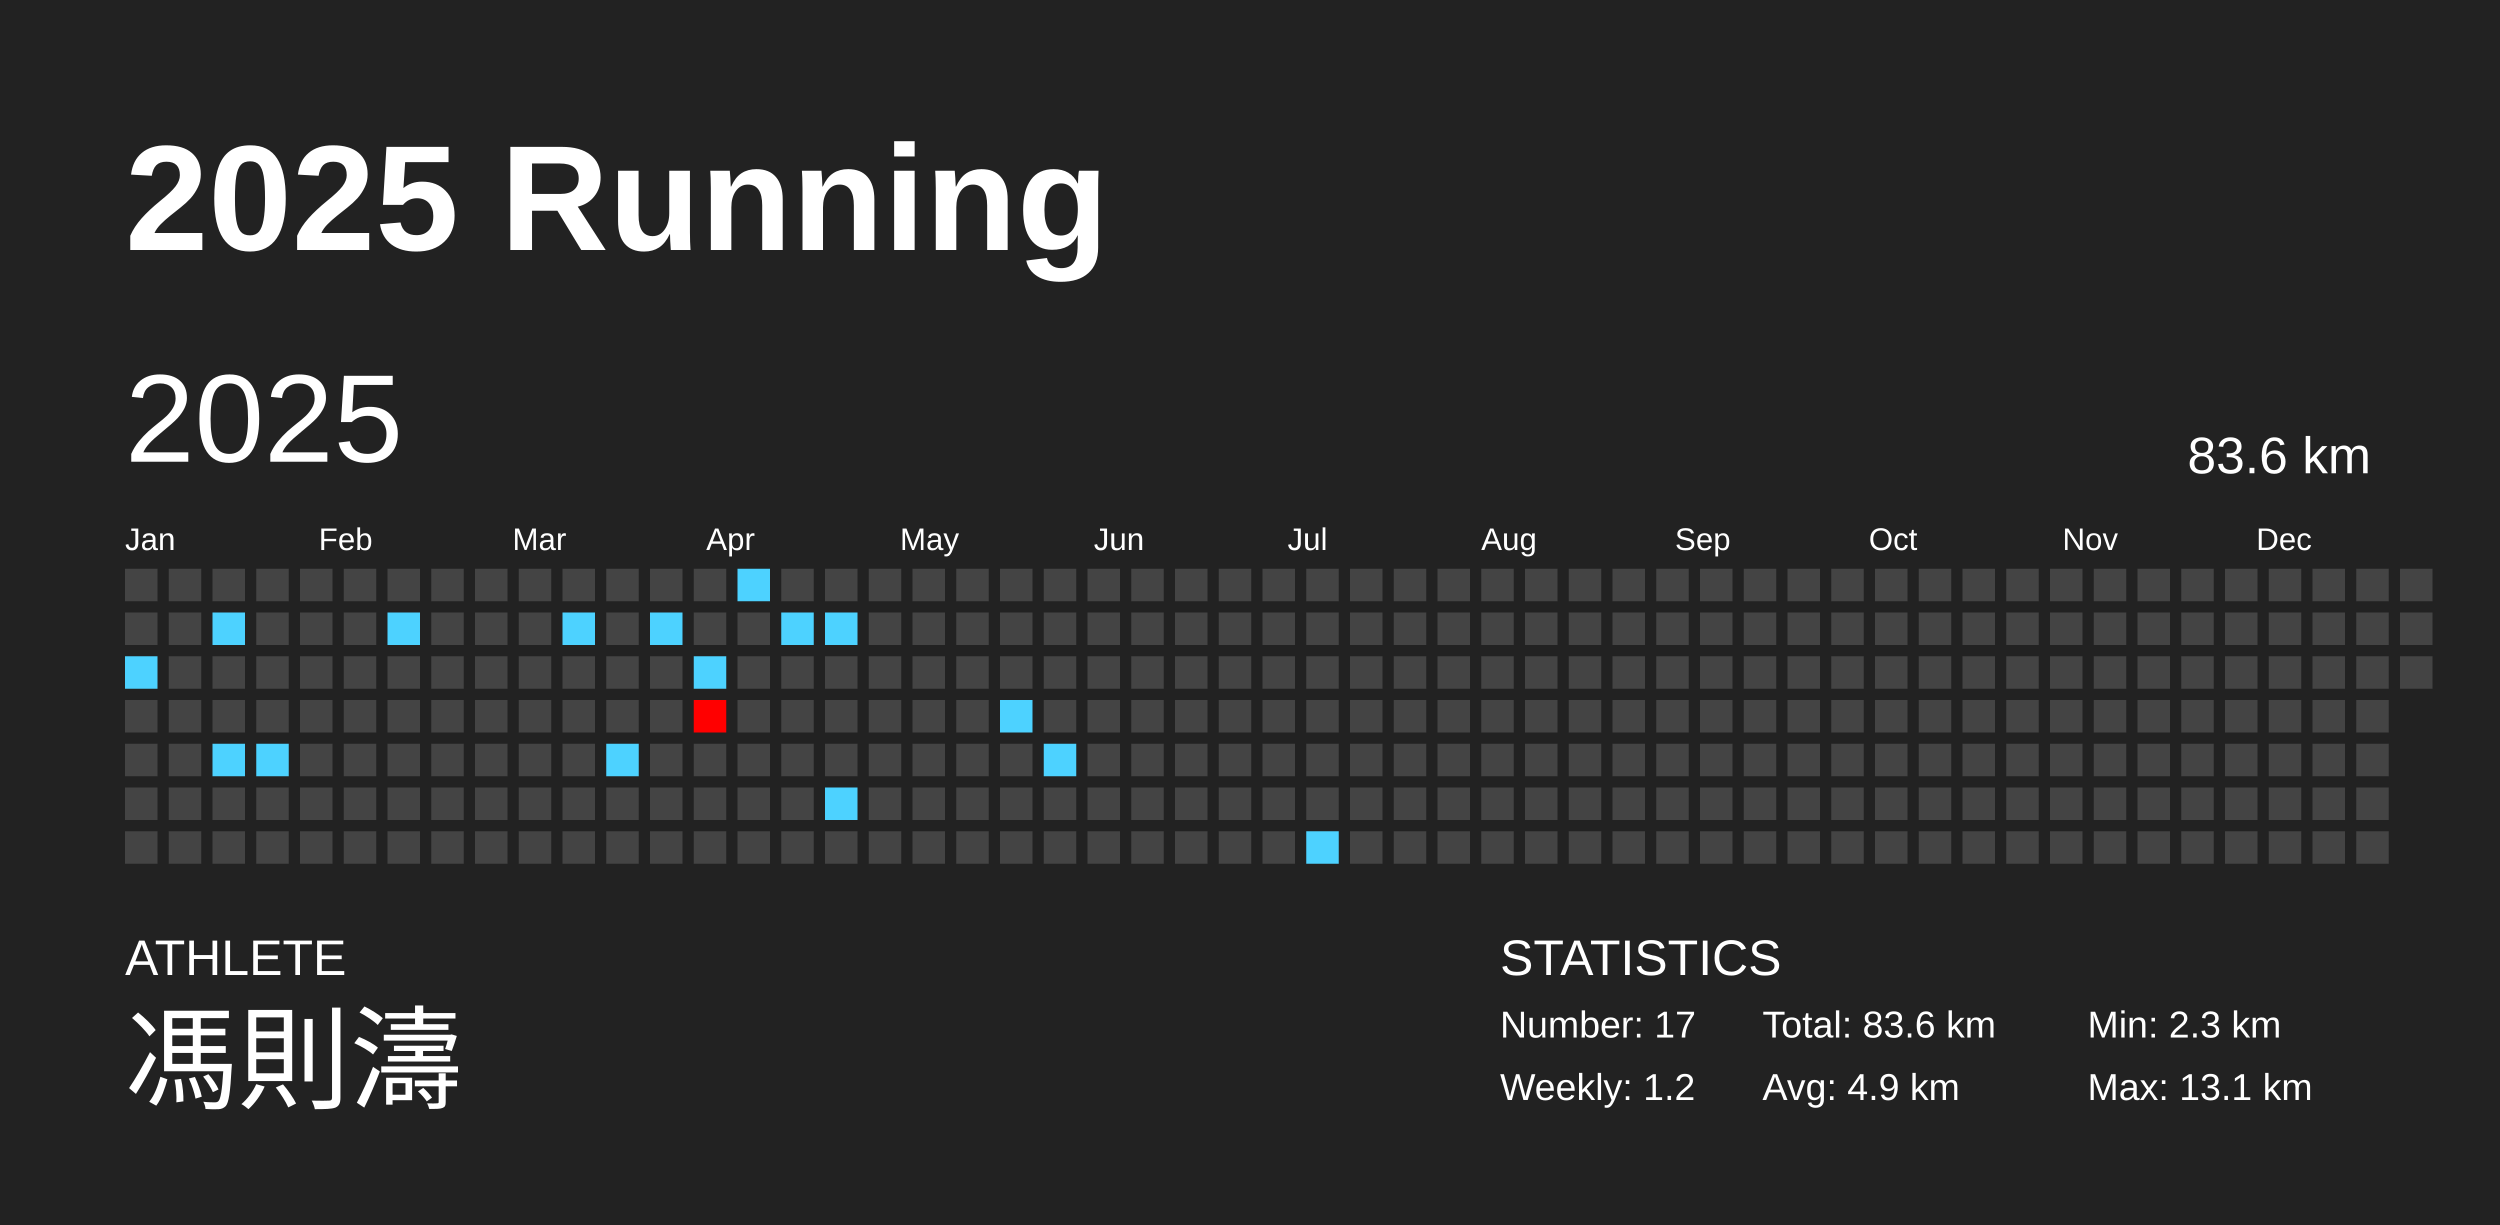
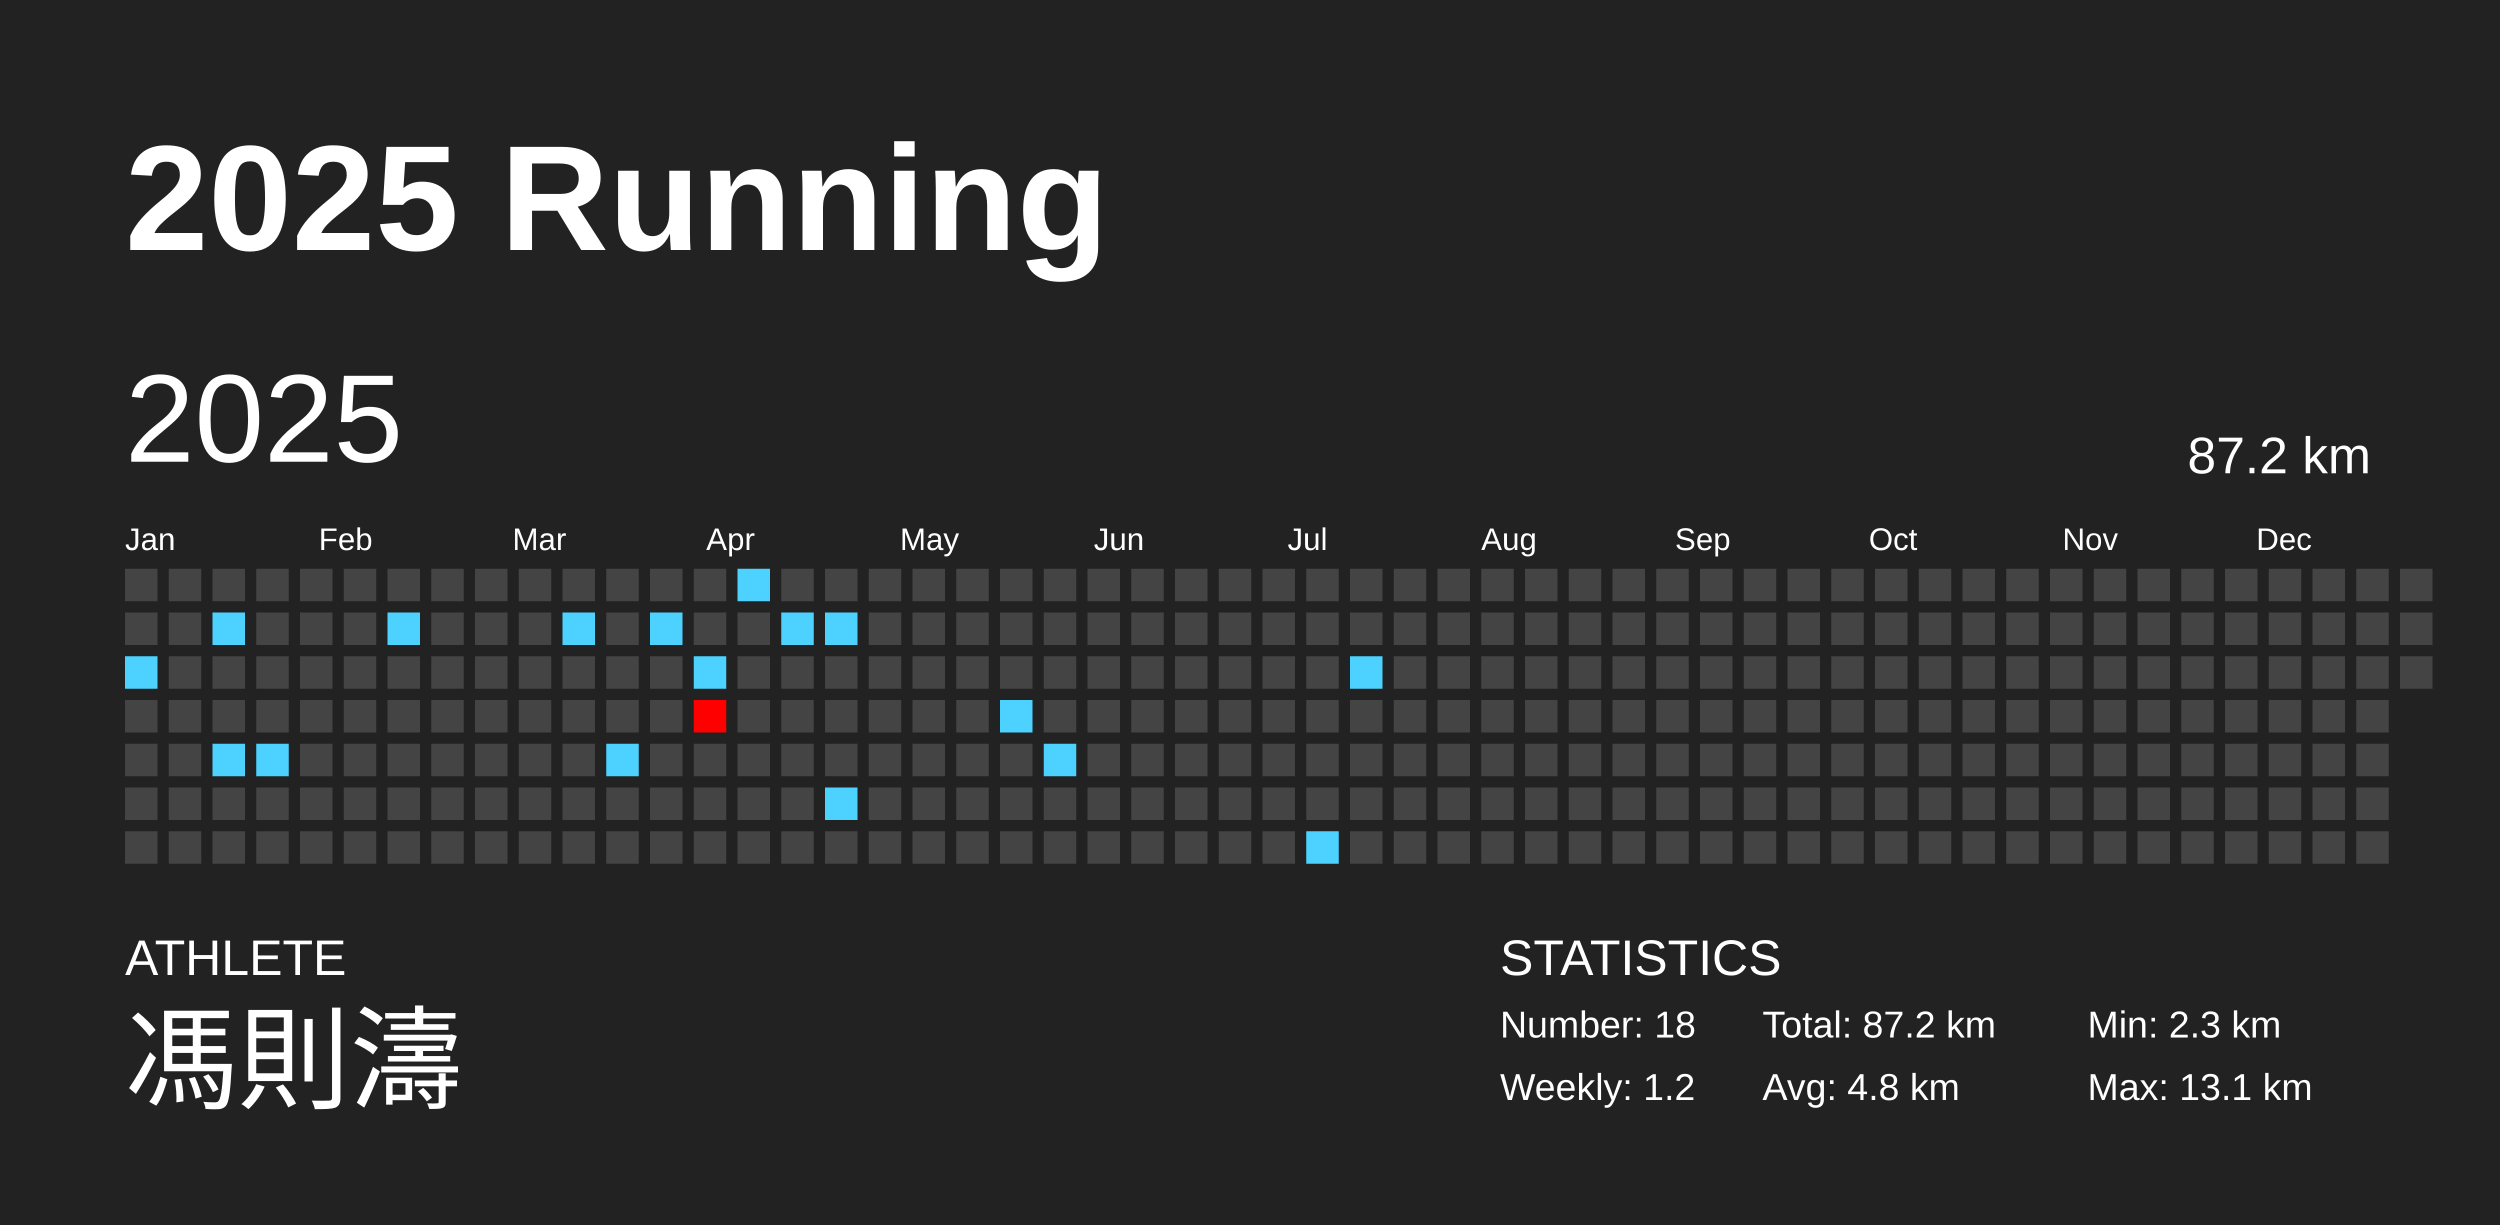
<svg xmlns="http://www.w3.org/2000/svg" baseProfile="full" height="98mm" version="1.1" viewBox="0,0,200,98" width="200mm">
  <defs />
  <rect fill="#222222" height="98" width="200" x="0" y="0" />
  <text fill="#FFFFFF" style="font-size:12px; font-family:Arial; font-weight:bold;" x="10" y="20">2025 Running</text>
  <text fill="#FFFFFF" style="font-size:4px; font-family:Arial" x="10" y="78">ATHLETE</text>
  <text fill="#FFFFFF" style="font-size:9px; font-family:Arial" x="10" y="88">馮則濤</text>
  <text fill="#FFFFFF" style="font-size:4px; font-family:Arial" x="120" y="78">STATISTICS</text>
-   <text fill="#FFFFFF" style="font-size:3px; font-family:Arial" x="120" y="83">Number: 17</text>
+   <text fill="#FFFFFF" style="font-size:3px; font-family:Arial" x="120" y="83">Number: 18</text>
  <text fill="#FFFFFF" style="font-size:3px; font-family:Arial" x="120" y="88">Weekly: 1.2</text>
-   <text fill="#FFFFFF" style="font-size:3px; font-family:Arial" x="141" y="83">Total: 83.6 km</text>
-   <text fill="#FFFFFF" style="font-size:3px; font-family:Arial" x="141" y="88">Avg: 4.9 km</text>
+   <text fill="#FFFFFF" style="font-size:3px; font-family:Arial" x="141" y="83">Total: 87.2 km</text>
+   <text fill="#FFFFFF" style="font-size:3px; font-family:Arial" x="141" y="88">Avg: 4.8 km</text>
  <text fill="#FFFFFF" style="font-size:3px; font-family:Arial" x="167" y="83">Min: 2.3 km</text>
  <text fill="#FFFFFF" style="font-size:3px; font-family:Arial" x="167" y="88">Max: 13.1 km</text>
  <text dominant-baseline="hanging" fill="#FFFFFF" style="font-size:10.0px; font-family:Arial;" x="10" y="30">2025</text>
-   <text dominant-baseline="hanging" fill="#FFFFFF" style="font-size:4.125px; font-family:Arial;" x="175" y="35">83.6 km</text>
+   <text dominant-baseline="hanging" fill="#FFFFFF" style="font-size:4.125px; font-family:Arial;" x="175" y="35">87.2 km</text>
  <text fill="#FFFFFF" style="font-size:2.5px; font-family:Arial" x="10.0" y="44">Jan</text>
  <text fill="#FFFFFF" style="font-size:2.5px; font-family:Arial" x="25.5" y="44">Feb</text>
  <text fill="#FFFFFF" style="font-size:2.5px; font-family:Arial" x="41.0" y="44">Mar</text>
  <text fill="#FFFFFF" style="font-size:2.5px; font-family:Arial" x="56.5" y="44">Apr</text>
  <text fill="#FFFFFF" style="font-size:2.5px; font-family:Arial" x="72.0" y="44">May</text>
  <text fill="#FFFFFF" style="font-size:2.5px; font-family:Arial" x="87.5" y="44">Jun</text>
  <text fill="#FFFFFF" style="font-size:2.5px; font-family:Arial" x="103.0" y="44">Jul</text>
  <text fill="#FFFFFF" style="font-size:2.5px; font-family:Arial" x="118.5" y="44">Aug</text>
  <text fill="#FFFFFF" style="font-size:2.5px; font-family:Arial" x="134.0" y="44">Sep</text>
  <text fill="#FFFFFF" style="font-size:2.5px; font-family:Arial" x="149.5" y="44">Oct</text>
  <text fill="#FFFFFF" style="font-size:2.5px; font-family:Arial" x="165.0" y="44">Nov</text>
  <text fill="#FFFFFF" style="font-size:2.5px; font-family:Arial" x="180.5" y="44">Dec</text>
  <rect fill="#444444" height="2.6" width="2.6" x="10.0" y="45.5" />
  <rect fill="#444444" height="2.6" width="2.6" x="10.0" y="49.0" />
  <rect fill="#4dd2ff" height="2.6" width="2.6" x="10.0" y="52.5" />
  <rect fill="#444444" height="2.6" width="2.6" x="10.0" y="56.0" />
  <rect fill="#444444" height="2.6" width="2.6" x="10.0" y="59.5" />
  <rect fill="#444444" height="2.6" width="2.6" x="10.0" y="63.0" />
  <rect fill="#444444" height="2.6" width="2.6" x="10.0" y="66.5" />
  <rect fill="#444444" height="2.6" width="2.6" x="13.5" y="45.5" />
  <rect fill="#444444" height="2.6" width="2.6" x="13.5" y="49.0" />
  <rect fill="#444444" height="2.6" width="2.6" x="13.5" y="52.5" />
  <rect fill="#444444" height="2.6" width="2.6" x="13.5" y="56.0" />
  <rect fill="#444444" height="2.6" width="2.6" x="13.5" y="59.5" />
  <rect fill="#444444" height="2.6" width="2.6" x="13.5" y="63.0" />
  <rect fill="#444444" height="2.6" width="2.6" x="13.5" y="66.5" />
  <rect fill="#444444" height="2.6" width="2.6" x="17.0" y="45.5" />
  <rect fill="#4dd2ff" height="2.6" width="2.6" x="17.0" y="49.0" />
  <rect fill="#444444" height="2.6" width="2.6" x="17.0" y="52.5" />
  <rect fill="#444444" height="2.6" width="2.6" x="17.0" y="56.0" />
  <rect fill="#4dd2ff" height="2.6" width="2.6" x="17.0" y="59.5" />
  <rect fill="#444444" height="2.6" width="2.6" x="17.0" y="63.0" />
  <rect fill="#444444" height="2.6" width="2.6" x="17.0" y="66.5" />
  <rect fill="#444444" height="2.6" width="2.6" x="20.5" y="45.5" />
  <rect fill="#444444" height="2.6" width="2.6" x="20.5" y="49.0" />
  <rect fill="#444444" height="2.6" width="2.6" x="20.5" y="52.5" />
  <rect fill="#444444" height="2.6" width="2.6" x="20.5" y="56.0" />
  <rect fill="#4dd2ff" height="2.6" width="2.6" x="20.5" y="59.5" />
  <rect fill="#444444" height="2.6" width="2.6" x="20.5" y="63.0" />
  <rect fill="#444444" height="2.6" width="2.6" x="20.5" y="66.5" />
  <rect fill="#444444" height="2.6" width="2.6" x="24.0" y="45.5" />
  <rect fill="#444444" height="2.6" width="2.6" x="24.0" y="49.0" />
  <rect fill="#444444" height="2.6" width="2.6" x="24.0" y="52.5" />
  <rect fill="#444444" height="2.6" width="2.6" x="24.0" y="56.0" />
  <rect fill="#444444" height="2.6" width="2.6" x="24.0" y="59.5" />
  <rect fill="#444444" height="2.6" width="2.6" x="24.0" y="63.0" />
  <rect fill="#444444" height="2.6" width="2.6" x="24.0" y="66.5" />
  <rect fill="#444444" height="2.6" width="2.6" x="27.5" y="45.5" />
  <rect fill="#444444" height="2.6" width="2.6" x="27.5" y="49.0" />
  <rect fill="#444444" height="2.6" width="2.6" x="27.5" y="52.5" />
  <rect fill="#444444" height="2.6" width="2.6" x="27.5" y="56.0" />
  <rect fill="#444444" height="2.6" width="2.6" x="27.5" y="59.5" />
  <rect fill="#444444" height="2.6" width="2.6" x="27.5" y="63.0" />
  <rect fill="#444444" height="2.6" width="2.6" x="27.5" y="66.5" />
  <rect fill="#444444" height="2.6" width="2.6" x="31.0" y="45.5" />
  <rect fill="#4dd2ff" height="2.6" width="2.6" x="31.0" y="49.0" />
  <rect fill="#444444" height="2.6" width="2.6" x="31.0" y="52.5" />
  <rect fill="#444444" height="2.6" width="2.6" x="31.0" y="56.0" />
  <rect fill="#444444" height="2.6" width="2.6" x="31.0" y="59.5" />
  <rect fill="#444444" height="2.6" width="2.6" x="31.0" y="63.0" />
  <rect fill="#444444" height="2.6" width="2.6" x="31.0" y="66.5" />
  <rect fill="#444444" height="2.6" width="2.6" x="34.5" y="45.5" />
  <rect fill="#444444" height="2.6" width="2.6" x="34.5" y="49.0" />
  <rect fill="#444444" height="2.6" width="2.6" x="34.5" y="52.5" />
  <rect fill="#444444" height="2.6" width="2.6" x="34.5" y="56.0" />
  <rect fill="#444444" height="2.6" width="2.6" x="34.5" y="59.5" />
  <rect fill="#444444" height="2.6" width="2.6" x="34.5" y="63.0" />
  <rect fill="#444444" height="2.6" width="2.6" x="34.5" y="66.5" />
  <rect fill="#444444" height="2.6" width="2.6" x="38.0" y="45.5" />
  <rect fill="#444444" height="2.6" width="2.6" x="38.0" y="49.0" />
  <rect fill="#444444" height="2.6" width="2.6" x="38.0" y="52.5" />
  <rect fill="#444444" height="2.6" width="2.6" x="38.0" y="56.0" />
  <rect fill="#444444" height="2.6" width="2.6" x="38.0" y="59.5" />
  <rect fill="#444444" height="2.6" width="2.6" x="38.0" y="63.0" />
  <rect fill="#444444" height="2.6" width="2.6" x="38.0" y="66.5" />
  <rect fill="#444444" height="2.6" width="2.6" x="41.5" y="45.5" />
  <rect fill="#444444" height="2.6" width="2.6" x="41.5" y="49.0" />
  <rect fill="#444444" height="2.6" width="2.6" x="41.5" y="52.5" />
  <rect fill="#444444" height="2.6" width="2.6" x="41.5" y="56.0" />
  <rect fill="#444444" height="2.6" width="2.6" x="41.5" y="59.5" />
  <rect fill="#444444" height="2.6" width="2.6" x="41.5" y="63.0" />
  <rect fill="#444444" height="2.6" width="2.6" x="41.5" y="66.5" />
  <rect fill="#444444" height="2.6" width="2.6" x="45.0" y="45.5" />
  <rect fill="#4dd2ff" height="2.6" width="2.6" x="45.0" y="49.0" />
  <rect fill="#444444" height="2.6" width="2.6" x="45.0" y="52.5" />
  <rect fill="#444444" height="2.6" width="2.6" x="45.0" y="56.0" />
  <rect fill="#444444" height="2.6" width="2.6" x="45.0" y="59.5" />
  <rect fill="#444444" height="2.6" width="2.6" x="45.0" y="63.0" />
  <rect fill="#444444" height="2.6" width="2.6" x="45.0" y="66.5" />
  <rect fill="#444444" height="2.6" width="2.6" x="48.5" y="45.5" />
  <rect fill="#444444" height="2.6" width="2.6" x="48.5" y="49.0" />
  <rect fill="#444444" height="2.6" width="2.6" x="48.5" y="52.5" />
  <rect fill="#444444" height="2.6" width="2.6" x="48.5" y="56.0" />
  <rect fill="#4dd2ff" height="2.6" width="2.6" x="48.5" y="59.5" />
  <rect fill="#444444" height="2.6" width="2.6" x="48.5" y="63.0" />
  <rect fill="#444444" height="2.6" width="2.6" x="48.5" y="66.5" />
  <rect fill="#444444" height="2.6" width="2.6" x="52.0" y="45.5" />
  <rect fill="#4dd2ff" height="2.6" width="2.6" x="52.0" y="49.0" />
  <rect fill="#444444" height="2.6" width="2.6" x="52.0" y="52.5" />
  <rect fill="#444444" height="2.6" width="2.6" x="52.0" y="56.0" />
  <rect fill="#444444" height="2.6" width="2.6" x="52.0" y="59.5" />
  <rect fill="#444444" height="2.6" width="2.6" x="52.0" y="63.0" />
  <rect fill="#444444" height="2.6" width="2.6" x="52.0" y="66.5" />
  <rect fill="#444444" height="2.6" width="2.6" x="55.5" y="45.5" />
  <rect fill="#444444" height="2.6" width="2.6" x="55.5" y="49.0" />
  <rect fill="#4dd2ff" height="2.6" width="2.6" x="55.5" y="52.5" />
  <rect fill="#ff0000" height="2.6" width="2.6" x="55.5" y="56.0" />
  <rect fill="#444444" height="2.6" width="2.6" x="55.5" y="59.5" />
  <rect fill="#444444" height="2.6" width="2.6" x="55.5" y="63.0" />
  <rect fill="#444444" height="2.6" width="2.6" x="55.5" y="66.5" />
  <rect fill="#4dd2ff" height="2.6" width="2.6" x="59.0" y="45.5" />
  <rect fill="#444444" height="2.6" width="2.6" x="59.0" y="49.0" />
  <rect fill="#444444" height="2.6" width="2.6" x="59.0" y="52.5" />
  <rect fill="#444444" height="2.6" width="2.6" x="59.0" y="56.0" />
  <rect fill="#444444" height="2.6" width="2.6" x="59.0" y="59.5" />
  <rect fill="#444444" height="2.6" width="2.6" x="59.0" y="63.0" />
  <rect fill="#444444" height="2.6" width="2.6" x="59.0" y="66.5" />
  <rect fill="#444444" height="2.6" width="2.6" x="62.5" y="45.5" />
  <rect fill="#4dd2ff" height="2.6" width="2.6" x="62.5" y="49.0" />
  <rect fill="#444444" height="2.6" width="2.6" x="62.5" y="52.5" />
  <rect fill="#444444" height="2.6" width="2.6" x="62.5" y="56.0" />
  <rect fill="#444444" height="2.6" width="2.6" x="62.5" y="59.5" />
  <rect fill="#444444" height="2.6" width="2.6" x="62.5" y="63.0" />
  <rect fill="#444444" height="2.6" width="2.6" x="62.5" y="66.5" />
  <rect fill="#444444" height="2.6" width="2.6" x="66.0" y="45.5" />
  <rect fill="#4dd2ff" height="2.6" width="2.6" x="66.0" y="49.0" />
  <rect fill="#444444" height="2.6" width="2.6" x="66.0" y="52.5" />
  <rect fill="#444444" height="2.6" width="2.6" x="66.0" y="56.0" />
  <rect fill="#444444" height="2.6" width="2.6" x="66.0" y="59.5" />
  <rect fill="#4dd2ff" height="2.6" width="2.6" x="66.0" y="63.0" />
  <rect fill="#444444" height="2.6" width="2.6" x="66.0" y="66.5" />
  <rect fill="#444444" height="2.6" width="2.6" x="69.5" y="45.5" />
  <rect fill="#444444" height="2.6" width="2.6" x="69.5" y="49.0" />
  <rect fill="#444444" height="2.6" width="2.6" x="69.5" y="52.5" />
  <rect fill="#444444" height="2.6" width="2.6" x="69.5" y="56.0" />
  <rect fill="#444444" height="2.6" width="2.6" x="69.5" y="59.5" />
  <rect fill="#444444" height="2.6" width="2.6" x="69.5" y="63.0" />
  <rect fill="#444444" height="2.6" width="2.6" x="69.5" y="66.5" />
  <rect fill="#444444" height="2.6" width="2.6" x="73.0" y="45.5" />
  <rect fill="#444444" height="2.6" width="2.6" x="73.0" y="49.0" />
  <rect fill="#444444" height="2.6" width="2.6" x="73.0" y="52.5" />
  <rect fill="#444444" height="2.6" width="2.6" x="73.0" y="56.0" />
  <rect fill="#444444" height="2.6" width="2.6" x="73.0" y="59.5" />
  <rect fill="#444444" height="2.6" width="2.6" x="73.0" y="63.0" />
  <rect fill="#444444" height="2.6" width="2.6" x="73.0" y="66.5" />
  <rect fill="#444444" height="2.6" width="2.6" x="76.5" y="45.5" />
  <rect fill="#444444" height="2.6" width="2.6" x="76.5" y="49.0" />
  <rect fill="#444444" height="2.6" width="2.6" x="76.5" y="52.5" />
  <rect fill="#444444" height="2.6" width="2.6" x="76.5" y="56.0" />
  <rect fill="#444444" height="2.6" width="2.6" x="76.5" y="59.5" />
  <rect fill="#444444" height="2.6" width="2.6" x="76.5" y="63.0" />
  <rect fill="#444444" height="2.6" width="2.6" x="76.5" y="66.5" />
  <rect fill="#444444" height="2.6" width="2.6" x="80.0" y="45.5" />
  <rect fill="#444444" height="2.6" width="2.6" x="80.0" y="49.0" />
  <rect fill="#444444" height="2.6" width="2.6" x="80.0" y="52.5" />
  <rect fill="#4dd2ff" height="2.6" width="2.6" x="80.0" y="56.0" />
  <rect fill="#444444" height="2.6" width="2.6" x="80.0" y="59.5" />
  <rect fill="#444444" height="2.6" width="2.6" x="80.0" y="63.0" />
  <rect fill="#444444" height="2.6" width="2.6" x="80.0" y="66.5" />
  <rect fill="#444444" height="2.6" width="2.6" x="83.5" y="45.5" />
  <rect fill="#444444" height="2.6" width="2.6" x="83.5" y="49.0" />
  <rect fill="#444444" height="2.6" width="2.6" x="83.5" y="52.5" />
  <rect fill="#444444" height="2.6" width="2.6" x="83.5" y="56.0" />
  <rect fill="#4dd2ff" height="2.6" width="2.6" x="83.5" y="59.5" />
  <rect fill="#444444" height="2.6" width="2.6" x="83.5" y="63.0" />
  <rect fill="#444444" height="2.6" width="2.6" x="83.5" y="66.5" />
  <rect fill="#444444" height="2.6" width="2.6" x="87.0" y="45.5" />
  <rect fill="#444444" height="2.6" width="2.6" x="87.0" y="49.0" />
  <rect fill="#444444" height="2.6" width="2.6" x="87.0" y="52.5" />
  <rect fill="#444444" height="2.6" width="2.6" x="87.0" y="56.0" />
  <rect fill="#444444" height="2.6" width="2.6" x="87.0" y="59.5" />
  <rect fill="#444444" height="2.6" width="2.6" x="87.0" y="63.0" />
  <rect fill="#444444" height="2.6" width="2.6" x="87.0" y="66.5" />
  <rect fill="#444444" height="2.6" width="2.6" x="90.5" y="45.5" />
  <rect fill="#444444" height="2.6" width="2.6" x="90.5" y="49.0" />
  <rect fill="#444444" height="2.6" width="2.6" x="90.5" y="52.5" />
  <rect fill="#444444" height="2.6" width="2.6" x="90.5" y="56.0" />
  <rect fill="#444444" height="2.6" width="2.6" x="90.5" y="59.5" />
  <rect fill="#444444" height="2.6" width="2.6" x="90.5" y="63.0" />
  <rect fill="#444444" height="2.6" width="2.6" x="90.5" y="66.5" />
  <rect fill="#444444" height="2.6" width="2.6" x="94.0" y="45.5" />
  <rect fill="#444444" height="2.6" width="2.6" x="94.0" y="49.0" />
  <rect fill="#444444" height="2.6" width="2.6" x="94.0" y="52.5" />
  <rect fill="#444444" height="2.6" width="2.6" x="94.0" y="56.0" />
  <rect fill="#444444" height="2.6" width="2.6" x="94.0" y="59.5" />
  <rect fill="#444444" height="2.6" width="2.6" x="94.0" y="63.0" />
  <rect fill="#444444" height="2.6" width="2.6" x="94.0" y="66.5" />
  <rect fill="#444444" height="2.6" width="2.6" x="97.5" y="45.5" />
  <rect fill="#444444" height="2.6" width="2.6" x="97.5" y="49.0" />
  <rect fill="#444444" height="2.6" width="2.6" x="97.5" y="52.5" />
  <rect fill="#444444" height="2.6" width="2.6" x="97.5" y="56.0" />
  <rect fill="#444444" height="2.6" width="2.6" x="97.5" y="59.5" />
  <rect fill="#444444" height="2.6" width="2.6" x="97.5" y="63.0" />
  <rect fill="#444444" height="2.6" width="2.6" x="97.5" y="66.5" />
  <rect fill="#444444" height="2.6" width="2.6" x="101.0" y="45.5" />
  <rect fill="#444444" height="2.6" width="2.6" x="101.0" y="49.0" />
  <rect fill="#444444" height="2.6" width="2.6" x="101.0" y="52.5" />
  <rect fill="#444444" height="2.6" width="2.6" x="101.0" y="56.0" />
  <rect fill="#444444" height="2.6" width="2.6" x="101.0" y="59.5" />
  <rect fill="#444444" height="2.6" width="2.6" x="101.0" y="63.0" />
  <rect fill="#444444" height="2.6" width="2.6" x="101.0" y="66.5" />
  <rect fill="#444444" height="2.6" width="2.6" x="104.5" y="45.5" />
  <rect fill="#444444" height="2.6" width="2.6" x="104.5" y="49.0" />
  <rect fill="#444444" height="2.6" width="2.6" x="104.5" y="52.5" />
  <rect fill="#444444" height="2.6" width="2.6" x="104.5" y="56.0" />
  <rect fill="#444444" height="2.6" width="2.6" x="104.5" y="59.5" />
  <rect fill="#444444" height="2.6" width="2.6" x="104.5" y="63.0" />
  <rect fill="#4dd2ff" height="2.6" width="2.6" x="104.5" y="66.5" />
  <rect fill="#444444" height="2.6" width="2.6" x="108.0" y="45.5" />
  <rect fill="#444444" height="2.6" width="2.6" x="108.0" y="49.0" />
-   <rect fill="#444444" height="2.6" width="2.6" x="108.0" y="52.5" />
+   <rect fill="#4dd2ff" height="2.6" width="2.6" x="108.0" y="52.5" />
  <rect fill="#444444" height="2.6" width="2.6" x="108.0" y="56.0" />
  <rect fill="#444444" height="2.6" width="2.6" x="108.0" y="59.5" />
  <rect fill="#444444" height="2.6" width="2.6" x="108.0" y="63.0" />
  <rect fill="#444444" height="2.6" width="2.6" x="108.0" y="66.5" />
  <rect fill="#444444" height="2.6" width="2.6" x="111.5" y="45.5" />
  <rect fill="#444444" height="2.6" width="2.6" x="111.5" y="49.0" />
  <rect fill="#444444" height="2.6" width="2.6" x="111.5" y="52.5" />
  <rect fill="#444444" height="2.6" width="2.6" x="111.5" y="56.0" />
  <rect fill="#444444" height="2.6" width="2.6" x="111.5" y="59.5" />
  <rect fill="#444444" height="2.6" width="2.6" x="111.5" y="63.0" />
  <rect fill="#444444" height="2.6" width="2.6" x="111.5" y="66.5" />
  <rect fill="#444444" height="2.6" width="2.6" x="115.0" y="45.5" />
  <rect fill="#444444" height="2.6" width="2.6" x="115.0" y="49.0" />
  <rect fill="#444444" height="2.6" width="2.6" x="115.0" y="52.5" />
  <rect fill="#444444" height="2.6" width="2.6" x="115.0" y="56.0" />
  <rect fill="#444444" height="2.6" width="2.6" x="115.0" y="59.5" />
  <rect fill="#444444" height="2.6" width="2.6" x="115.0" y="63.0" />
  <rect fill="#444444" height="2.6" width="2.6" x="115.0" y="66.5" />
  <rect fill="#444444" height="2.6" width="2.6" x="118.5" y="45.5" />
  <rect fill="#444444" height="2.6" width="2.6" x="118.5" y="49.0" />
  <rect fill="#444444" height="2.6" width="2.6" x="118.5" y="52.5" />
  <rect fill="#444444" height="2.6" width="2.6" x="118.5" y="56.0" />
  <rect fill="#444444" height="2.6" width="2.6" x="118.5" y="59.5" />
  <rect fill="#444444" height="2.6" width="2.6" x="118.5" y="63.0" />
  <rect fill="#444444" height="2.6" width="2.6" x="118.5" y="66.5" />
  <rect fill="#444444" height="2.6" width="2.6" x="122.0" y="45.5" />
  <rect fill="#444444" height="2.6" width="2.6" x="122.0" y="49.0" />
  <rect fill="#444444" height="2.6" width="2.6" x="122.0" y="52.5" />
  <rect fill="#444444" height="2.6" width="2.6" x="122.0" y="56.0" />
  <rect fill="#444444" height="2.6" width="2.6" x="122.0" y="59.5" />
  <rect fill="#444444" height="2.6" width="2.6" x="122.0" y="63.0" />
  <rect fill="#444444" height="2.6" width="2.6" x="122.0" y="66.5" />
  <rect fill="#444444" height="2.6" width="2.6" x="125.5" y="45.5" />
  <rect fill="#444444" height="2.6" width="2.6" x="125.5" y="49.0" />
  <rect fill="#444444" height="2.6" width="2.6" x="125.5" y="52.5" />
  <rect fill="#444444" height="2.6" width="2.6" x="125.5" y="56.0" />
  <rect fill="#444444" height="2.6" width="2.6" x="125.5" y="59.5" />
  <rect fill="#444444" height="2.6" width="2.6" x="125.5" y="63.0" />
  <rect fill="#444444" height="2.6" width="2.6" x="125.5" y="66.5" />
  <rect fill="#444444" height="2.6" width="2.6" x="129.0" y="45.5" />
  <rect fill="#444444" height="2.6" width="2.6" x="129.0" y="49.0" />
  <rect fill="#444444" height="2.6" width="2.6" x="129.0" y="52.5" />
  <rect fill="#444444" height="2.6" width="2.6" x="129.0" y="56.0" />
  <rect fill="#444444" height="2.6" width="2.6" x="129.0" y="59.5" />
  <rect fill="#444444" height="2.6" width="2.6" x="129.0" y="63.0" />
  <rect fill="#444444" height="2.6" width="2.6" x="129.0" y="66.5" />
  <rect fill="#444444" height="2.6" width="2.6" x="132.5" y="45.5" />
  <rect fill="#444444" height="2.6" width="2.6" x="132.5" y="49.0" />
  <rect fill="#444444" height="2.6" width="2.6" x="132.5" y="52.5" />
  <rect fill="#444444" height="2.6" width="2.6" x="132.5" y="56.0" />
  <rect fill="#444444" height="2.6" width="2.6" x="132.5" y="59.5" />
  <rect fill="#444444" height="2.6" width="2.6" x="132.5" y="63.0" />
  <rect fill="#444444" height="2.6" width="2.6" x="132.5" y="66.5" />
  <rect fill="#444444" height="2.6" width="2.6" x="136.0" y="45.5" />
  <rect fill="#444444" height="2.6" width="2.6" x="136.0" y="49.0" />
  <rect fill="#444444" height="2.6" width="2.6" x="136.0" y="52.5" />
  <rect fill="#444444" height="2.6" width="2.6" x="136.0" y="56.0" />
  <rect fill="#444444" height="2.6" width="2.6" x="136.0" y="59.5" />
  <rect fill="#444444" height="2.6" width="2.6" x="136.0" y="63.0" />
  <rect fill="#444444" height="2.6" width="2.6" x="136.0" y="66.5" />
  <rect fill="#444444" height="2.6" width="2.6" x="139.5" y="45.5" />
  <rect fill="#444444" height="2.6" width="2.6" x="139.5" y="49.0" />
  <rect fill="#444444" height="2.6" width="2.6" x="139.5" y="52.5" />
  <rect fill="#444444" height="2.6" width="2.6" x="139.5" y="56.0" />
  <rect fill="#444444" height="2.6" width="2.6" x="139.5" y="59.5" />
  <rect fill="#444444" height="2.6" width="2.6" x="139.5" y="63.0" />
  <rect fill="#444444" height="2.6" width="2.6" x="139.5" y="66.5" />
  <rect fill="#444444" height="2.6" width="2.6" x="143.0" y="45.5" />
  <rect fill="#444444" height="2.6" width="2.6" x="143.0" y="49.0" />
  <rect fill="#444444" height="2.6" width="2.6" x="143.0" y="52.5" />
  <rect fill="#444444" height="2.6" width="2.6" x="143.0" y="56.0" />
  <rect fill="#444444" height="2.6" width="2.6" x="143.0" y="59.5" />
  <rect fill="#444444" height="2.6" width="2.6" x="143.0" y="63.0" />
  <rect fill="#444444" height="2.6" width="2.6" x="143.0" y="66.5" />
  <rect fill="#444444" height="2.6" width="2.6" x="146.5" y="45.5" />
  <rect fill="#444444" height="2.6" width="2.6" x="146.5" y="49.0" />
  <rect fill="#444444" height="2.6" width="2.6" x="146.5" y="52.5" />
  <rect fill="#444444" height="2.6" width="2.6" x="146.5" y="56.0" />
  <rect fill="#444444" height="2.6" width="2.6" x="146.5" y="59.5" />
  <rect fill="#444444" height="2.6" width="2.6" x="146.5" y="63.0" />
  <rect fill="#444444" height="2.6" width="2.6" x="146.5" y="66.5" />
  <rect fill="#444444" height="2.6" width="2.6" x="150.0" y="45.5" />
  <rect fill="#444444" height="2.6" width="2.6" x="150.0" y="49.0" />
  <rect fill="#444444" height="2.6" width="2.6" x="150.0" y="52.5" />
  <rect fill="#444444" height="2.6" width="2.6" x="150.0" y="56.0" />
  <rect fill="#444444" height="2.6" width="2.6" x="150.0" y="59.5" />
  <rect fill="#444444" height="2.6" width="2.6" x="150.0" y="63.0" />
  <rect fill="#444444" height="2.6" width="2.6" x="150.0" y="66.5" />
  <rect fill="#444444" height="2.6" width="2.6" x="153.5" y="45.5" />
  <rect fill="#444444" height="2.6" width="2.6" x="153.5" y="49.0" />
  <rect fill="#444444" height="2.6" width="2.6" x="153.5" y="52.5" />
  <rect fill="#444444" height="2.6" width="2.6" x="153.5" y="56.0" />
  <rect fill="#444444" height="2.6" width="2.6" x="153.5" y="59.5" />
  <rect fill="#444444" height="2.6" width="2.6" x="153.5" y="63.0" />
  <rect fill="#444444" height="2.6" width="2.6" x="153.5" y="66.5" />
  <rect fill="#444444" height="2.6" width="2.6" x="157.0" y="45.5" />
  <rect fill="#444444" height="2.6" width="2.6" x="157.0" y="49.0" />
  <rect fill="#444444" height="2.6" width="2.6" x="157.0" y="52.5" />
  <rect fill="#444444" height="2.6" width="2.6" x="157.0" y="56.0" />
  <rect fill="#444444" height="2.6" width="2.6" x="157.0" y="59.5" />
  <rect fill="#444444" height="2.6" width="2.6" x="157.0" y="63.0" />
  <rect fill="#444444" height="2.6" width="2.6" x="157.0" y="66.5" />
  <rect fill="#444444" height="2.6" width="2.6" x="160.5" y="45.5" />
  <rect fill="#444444" height="2.6" width="2.6" x="160.5" y="49.0" />
  <rect fill="#444444" height="2.6" width="2.6" x="160.5" y="52.5" />
  <rect fill="#444444" height="2.6" width="2.6" x="160.5" y="56.0" />
  <rect fill="#444444" height="2.6" width="2.6" x="160.5" y="59.5" />
  <rect fill="#444444" height="2.6" width="2.6" x="160.5" y="63.0" />
  <rect fill="#444444" height="2.6" width="2.6" x="160.5" y="66.5" />
  <rect fill="#444444" height="2.6" width="2.6" x="164.0" y="45.5" />
  <rect fill="#444444" height="2.6" width="2.6" x="164.0" y="49.0" />
  <rect fill="#444444" height="2.6" width="2.6" x="164.0" y="52.5" />
  <rect fill="#444444" height="2.6" width="2.6" x="164.0" y="56.0" />
  <rect fill="#444444" height="2.6" width="2.6" x="164.0" y="59.5" />
  <rect fill="#444444" height="2.6" width="2.6" x="164.0" y="63.0" />
  <rect fill="#444444" height="2.6" width="2.6" x="164.0" y="66.5" />
  <rect fill="#444444" height="2.6" width="2.6" x="167.5" y="45.5" />
  <rect fill="#444444" height="2.6" width="2.6" x="167.5" y="49.0" />
  <rect fill="#444444" height="2.6" width="2.6" x="167.5" y="52.5" />
  <rect fill="#444444" height="2.6" width="2.6" x="167.5" y="56.0" />
  <rect fill="#444444" height="2.6" width="2.6" x="167.5" y="59.5" />
  <rect fill="#444444" height="2.6" width="2.6" x="167.5" y="63.0" />
  <rect fill="#444444" height="2.6" width="2.6" x="167.5" y="66.5" />
  <rect fill="#444444" height="2.6" width="2.6" x="171.0" y="45.5" />
  <rect fill="#444444" height="2.6" width="2.6" x="171.0" y="49.0" />
  <rect fill="#444444" height="2.6" width="2.6" x="171.0" y="52.5" />
  <rect fill="#444444" height="2.6" width="2.6" x="171.0" y="56.0" />
  <rect fill="#444444" height="2.6" width="2.6" x="171.0" y="59.5" />
  <rect fill="#444444" height="2.6" width="2.6" x="171.0" y="63.0" />
  <rect fill="#444444" height="2.6" width="2.6" x="171.0" y="66.5" />
  <rect fill="#444444" height="2.6" width="2.6" x="174.5" y="45.5" />
  <rect fill="#444444" height="2.6" width="2.6" x="174.5" y="49.0" />
  <rect fill="#444444" height="2.6" width="2.6" x="174.5" y="52.5" />
  <rect fill="#444444" height="2.6" width="2.6" x="174.5" y="56.0" />
  <rect fill="#444444" height="2.6" width="2.6" x="174.5" y="59.5" />
  <rect fill="#444444" height="2.6" width="2.6" x="174.5" y="63.0" />
  <rect fill="#444444" height="2.6" width="2.6" x="174.5" y="66.5" />
  <rect fill="#444444" height="2.6" width="2.6" x="178.0" y="45.5" />
  <rect fill="#444444" height="2.6" width="2.6" x="178.0" y="49.0" />
  <rect fill="#444444" height="2.6" width="2.6" x="178.0" y="52.5" />
  <rect fill="#444444" height="2.6" width="2.6" x="178.0" y="56.0" />
  <rect fill="#444444" height="2.6" width="2.6" x="178.0" y="59.5" />
  <rect fill="#444444" height="2.6" width="2.6" x="178.0" y="63.0" />
  <rect fill="#444444" height="2.6" width="2.6" x="178.0" y="66.5" />
  <rect fill="#444444" height="2.6" width="2.6" x="181.5" y="45.5" />
  <rect fill="#444444" height="2.6" width="2.6" x="181.5" y="49.0" />
  <rect fill="#444444" height="2.6" width="2.6" x="181.5" y="52.5" />
  <rect fill="#444444" height="2.6" width="2.6" x="181.5" y="56.0" />
  <rect fill="#444444" height="2.6" width="2.6" x="181.5" y="59.5" />
  <rect fill="#444444" height="2.6" width="2.6" x="181.5" y="63.0" />
  <rect fill="#444444" height="2.6" width="2.6" x="181.5" y="66.5" />
  <rect fill="#444444" height="2.6" width="2.6" x="185.0" y="45.5" />
  <rect fill="#444444" height="2.6" width="2.6" x="185.0" y="49.0" />
  <rect fill="#444444" height="2.6" width="2.6" x="185.0" y="52.5" />
  <rect fill="#444444" height="2.6" width="2.6" x="185.0" y="56.0" />
  <rect fill="#444444" height="2.6" width="2.6" x="185.0" y="59.5" />
  <rect fill="#444444" height="2.6" width="2.6" x="185.0" y="63.0" />
  <rect fill="#444444" height="2.6" width="2.6" x="185.0" y="66.5" />
  <rect fill="#444444" height="2.6" width="2.6" x="188.5" y="45.5" />
  <rect fill="#444444" height="2.6" width="2.6" x="188.5" y="49.0" />
  <rect fill="#444444" height="2.6" width="2.6" x="188.5" y="52.5" />
  <rect fill="#444444" height="2.6" width="2.6" x="188.5" y="56.0" />
  <rect fill="#444444" height="2.6" width="2.6" x="188.5" y="59.5" />
  <rect fill="#444444" height="2.6" width="2.6" x="188.5" y="63.0" />
  <rect fill="#444444" height="2.6" width="2.6" x="188.5" y="66.5" />
  <rect fill="#444444" height="2.6" width="2.6" x="192.0" y="45.5" />
  <rect fill="#444444" height="2.6" width="2.6" x="192.0" y="49.0" />
  <rect fill="#444444" height="2.6" width="2.6" x="192.0" y="52.5" />
</svg>
